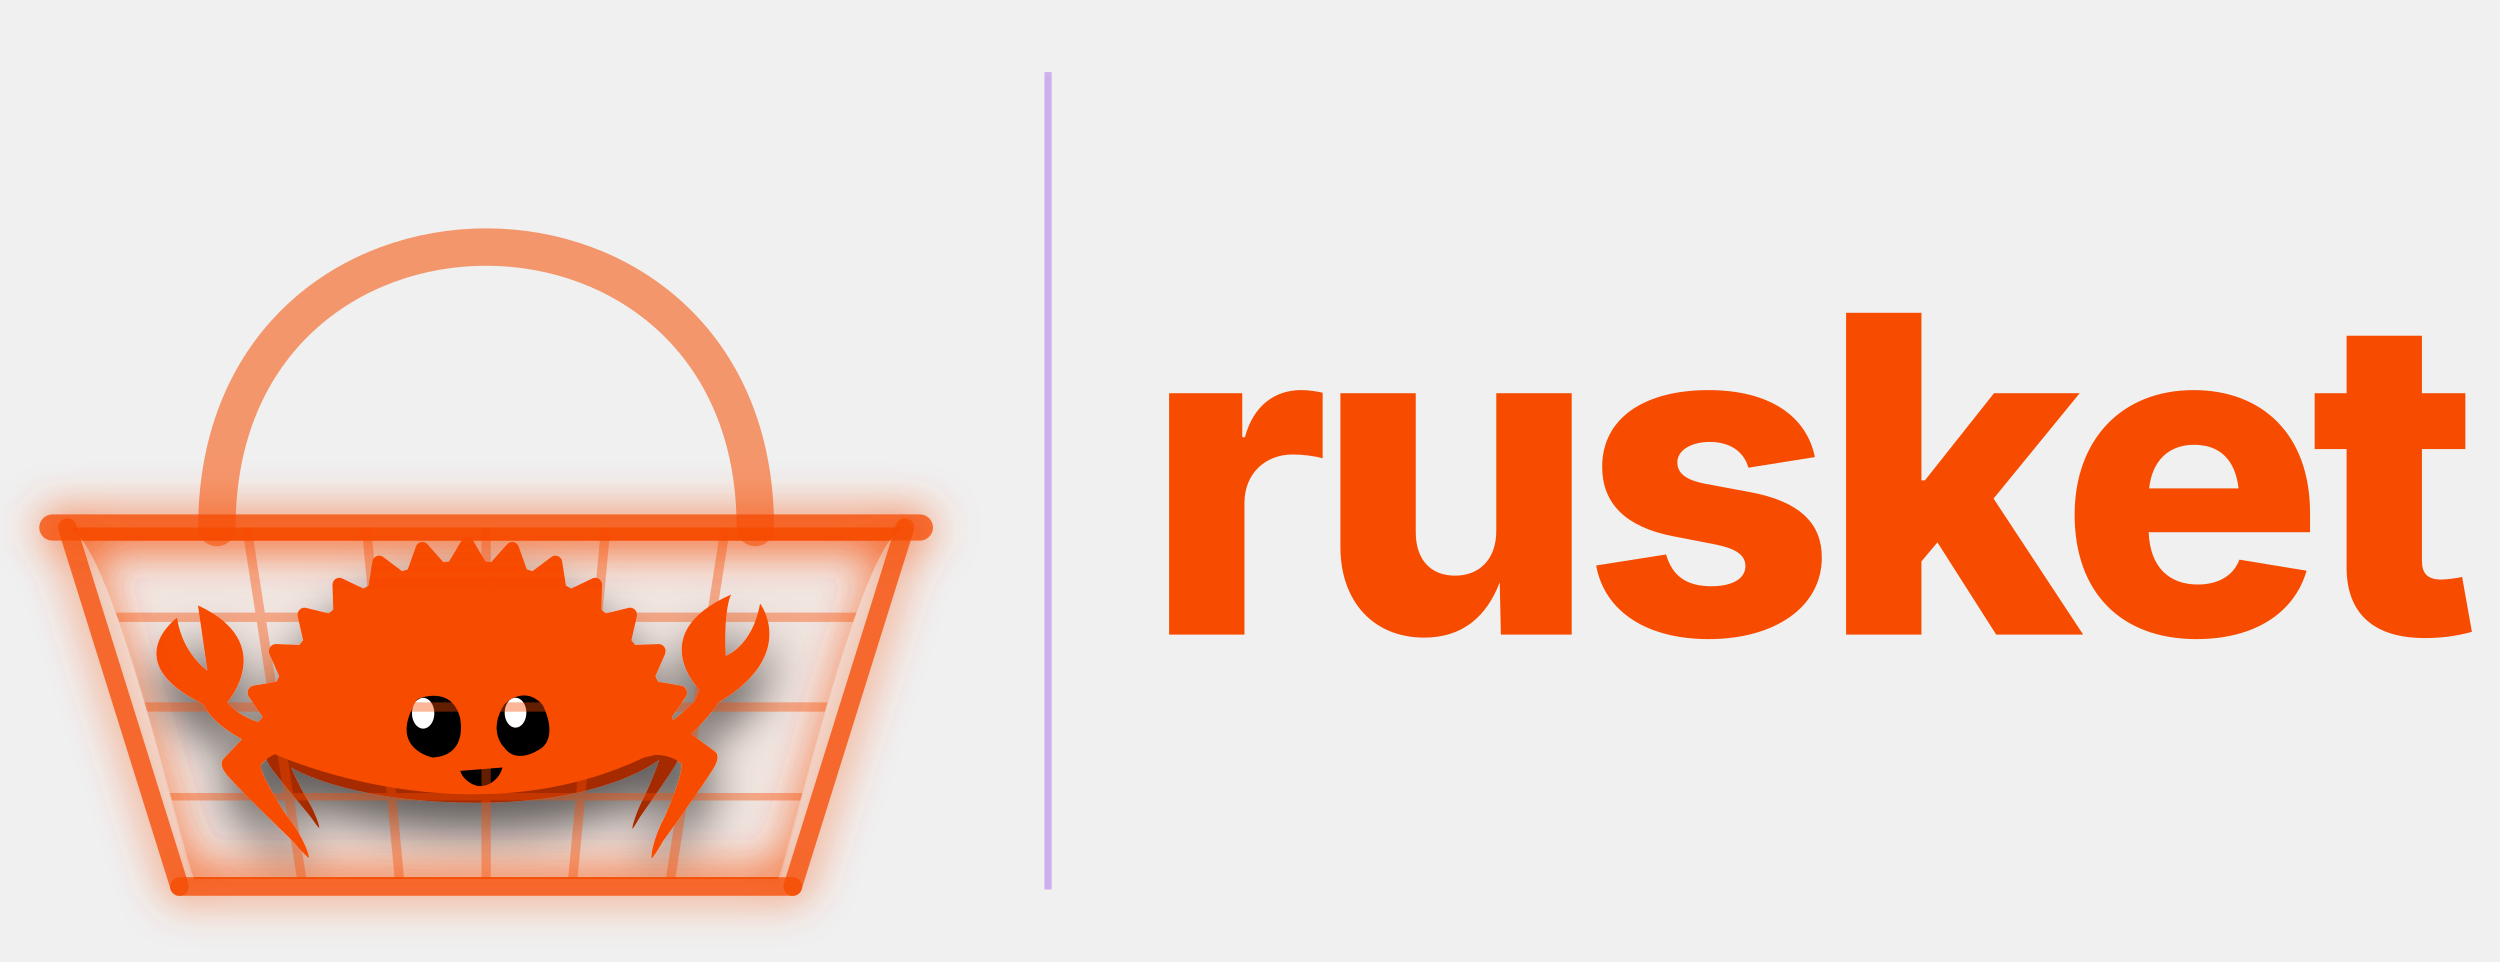
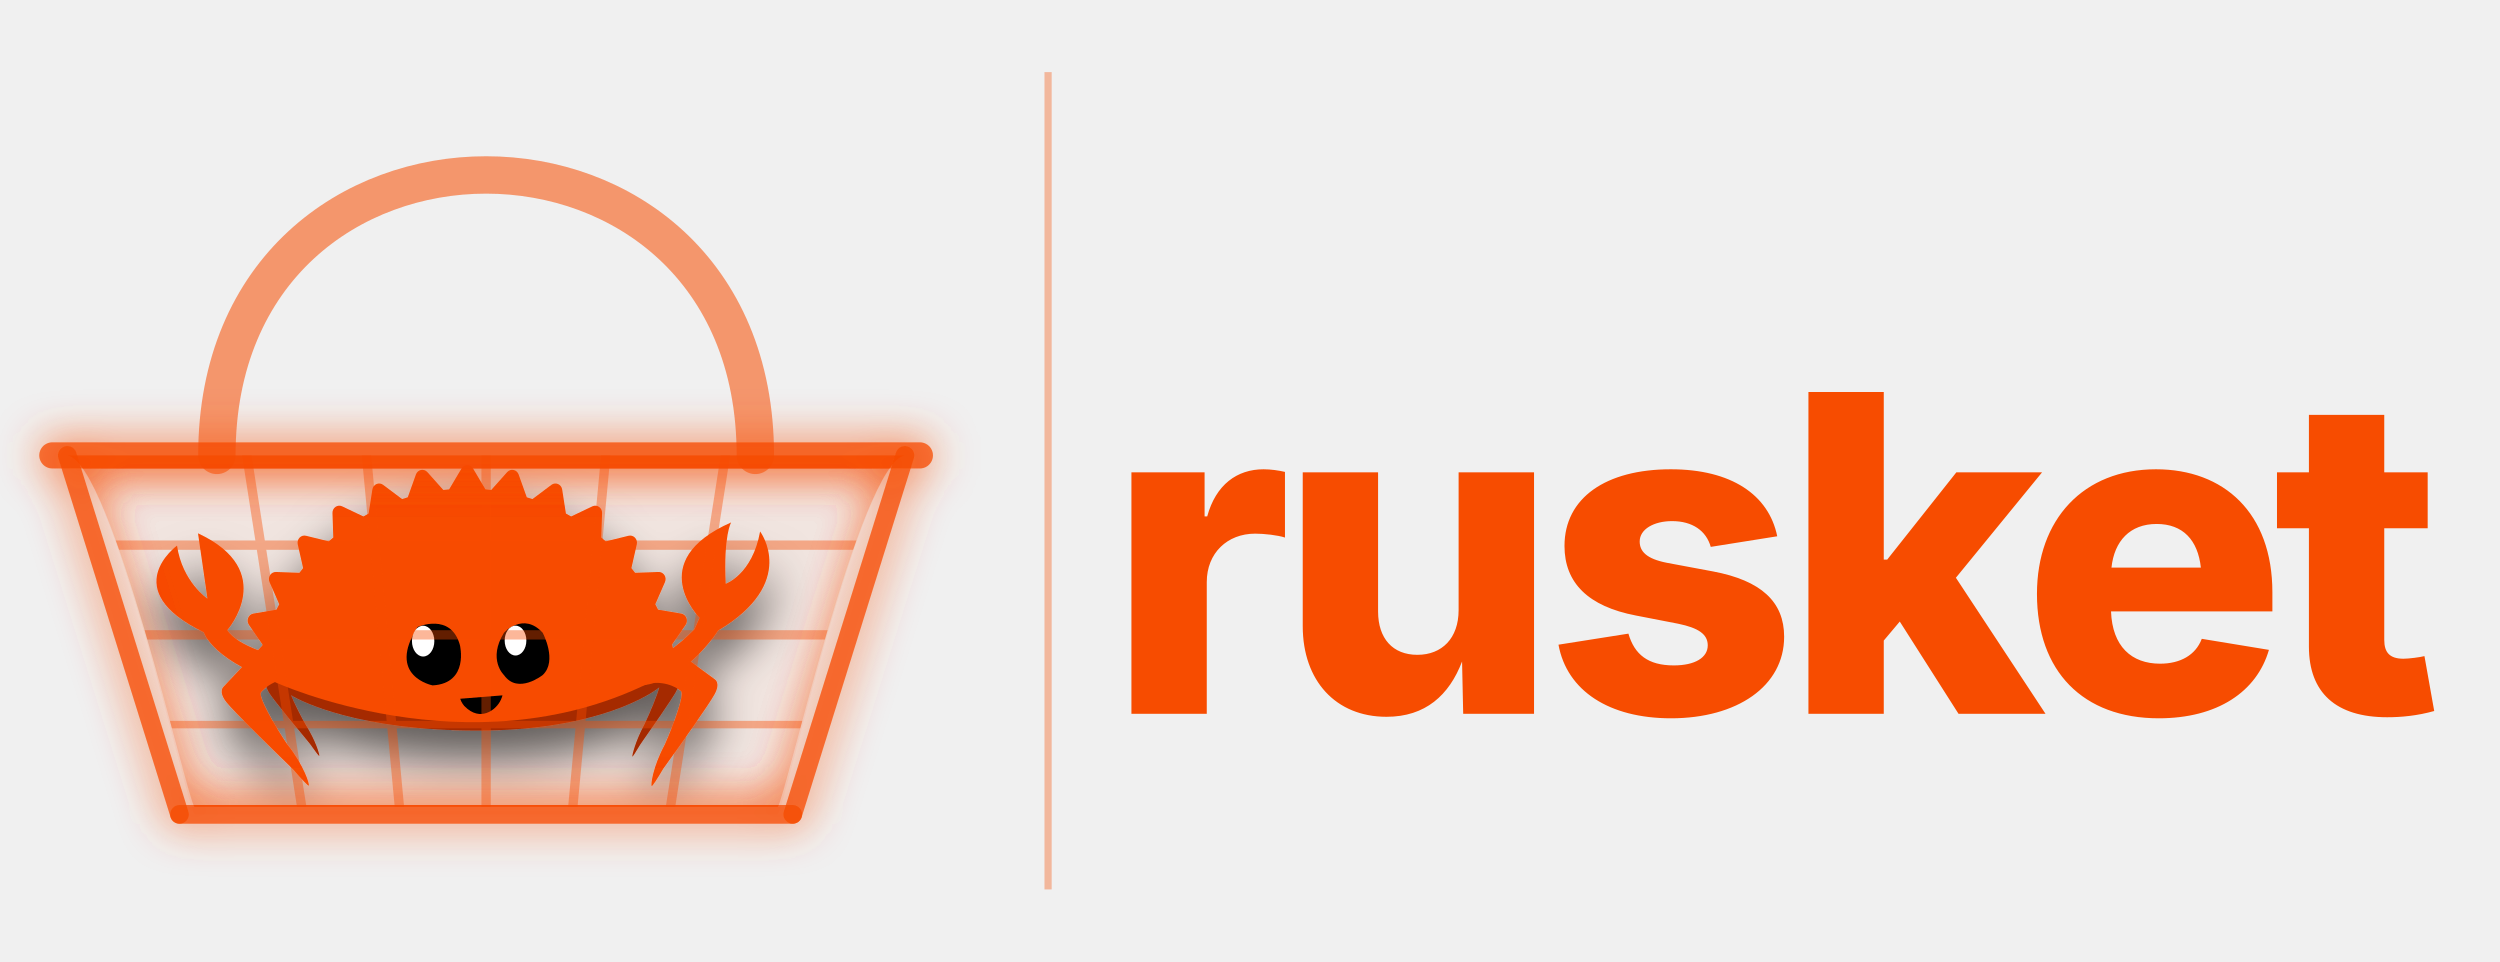
<svg xmlns="http://www.w3.org/2000/svg" viewBox="0 0 520 200" width="100%" height="100%">
  <defs>
    

  </defs>
-   <svg x="0" y="10" width="210" height="180" viewBox="100 75 270 225" overflow="visible">
+   <svg x="0" y="-5" width="210" height="180" viewBox="100 75 270 225" overflow="visible">
    <defs>
      <filter id="glow9" x="-20%" y="-20%" width="140%" height="140%">
        <feGaussianBlur stdDeviation="6" result="blur" />
        <feMerge>
          <feMergeNode in="blur" />
          <feMergeNode in="SourceGraphic" />
        </feMerge>
      </filter>
      <filter id="shadow9" x="-50%" y="-50%" width="200%" height="200%">
        <feDropShadow dx="0" dy="8" stdDeviation="6" flood-color="#000000" flood-opacity="0.6" />
      </filter>
      <clipPath id="clip9">
        <path d="M 118,200 C 130,202 150,292 152,294 L 308,294 C 310,292 330,202 342,200 Z" />
      </clipPath>
    </defs>
    <style>
      .f9 { animation: bobble9 3s infinite ease-in-out; transform-origin: 230px 150px; }
      .b9 { animation: pg9 4s infinite alternate ease-in-out; }
      @keyframes bobble9 {
        0%   { transform: translateY(0px) rotate(0deg); }
        50%  { transform: translateY(-8px) rotate(1deg); }
        100% { transform: translateY(0px) rotate(0deg); }
      }
      @keyframes pg9 {
        0%   { stroke: #F74C00; }
        100% { stroke: #F74C00; filter: drop-shadow(0 0 8px #F74C00); }
      }
    </style>
    <path d="M 158 200 C 158 100, 302 100, 302 200" fill="none" stroke="#F74C00" opacity="0.55" stroke-width="10" stroke-linecap="round" />
    <path d="M 118,200 C 130,202 150,294 152,296 L 308,296 C 310,294 330,202 342,200 Z" fill="#F74C00" fill-opacity="0.07" stroke="none" />
    <g clip-path="url(#clip9)">
      <g class="f9" filter="url(#shadow9)">
        <g transform="translate(140, 190) scale(0.14)">
          <g transform="matrix(1,0,0,1,1009.4,506.362)">
            <path d="M0,-7.203L-12.072,-32.209C-12.009,-33.156 -11.961,-34.107 -11.961,-35.062C-11.961,-63.408 -41.439,-89.533 -91.03,-110.451L-91.03,-93.058C-95.866,-94.977 -100.901,-96.845 -106.147,-98.651L-106.147,-106.759C-177.021,-132.319 -282.53,-148.537 -400.388,-148.537C-503.361,-148.537 -596.917,-136.157 -666.179,-115.983L-666.179,-87.737L-666.181,-87.737L-666.181,-121.925C-737.141,-99.375 -781.135,-68.048 -781.135,-33.41C-781.135,-27.95 -780.034,-22.572 -777.918,-17.297L-785.146,-4.43C-785.146,-4.43 -790.938,3.082 -780.74,18.932C-771.746,32.909 -726.692,87.617 -702.913,116.267C-692.699,130.954 -685.772,140.001 -685.167,139.126C-684.212,137.74 -691.518,110.165 -711.802,78.703C-721.268,61.808 -732.57,39.42 -739.356,22.884C-720.414,34.874 -609.126,90.913 -382.124,90.685C-150.13,90.453 -47.009,17.834 -35.691,7.948C-39.646,23.837 -53.159,55.981 -63.936,78.586C-81.642,110.917 -88.056,139.064 -87.232,140.456C-86.708,141.334 -80.667,132.015 -71.756,116.913C-51.025,87.37 -11.739,30.974 -3.889,16.608C5.007,0.323 0,-7.203 0,-7.203" style="fill:rgb(165,43,0);fill-rule:nonzero;" />
          </g>
          <g transform="matrix(1,0,0,1,1079.49,294.885)">
            <path d="M0,204.135L-79.343,145.689C-80.088,143.089 -80.833,140.488 -81.603,137.908L-55.541,100.154C-52.881,96.314 -52.345,91.322 -54.072,86.943C-55.803,82.585 -59.587,79.461 -64.062,78.696L-108.128,71.217C-109.837,67.732 -111.626,64.301 -113.422,60.898L-94.907,18.51C-93.004,14.193 -93.402,9.175 -95.929,5.256C-98.446,1.319 -102.715,-0.981 -107.267,-0.802L-151.991,0.823C-154.306,-2.193 -156.658,-5.18 -159.058,-8.114L-148.78,-53.546C-147.738,-58.158 -149.054,-62.989 -152.267,-66.34C-155.462,-69.679 -160.105,-71.062 -164.52,-69.979L-208.082,-59.27C-210.902,-61.763 -213.77,-64.223 -216.67,-66.635L-215.103,-113.276C-214.935,-117.997 -217.136,-122.484 -220.915,-125.105C-224.692,-127.741 -229.485,-128.137 -233.616,-126.179L-274.254,-106.858C-277.527,-108.736 -280.819,-110.595 -284.146,-112.395L-291.327,-158.356C-292.056,-163.012 -295.051,-166.968 -299.246,-168.774C-303.431,-170.591 -308.222,-170.002 -311.894,-167.238L-348.126,-140.053C-351.695,-141.238 -355.279,-142.373 -358.905,-143.46L-374.522,-187.045C-376.11,-191.488 -379.772,-194.751 -384.238,-195.669C-388.688,-196.578 -393.266,-195.037 -396.352,-191.589L-426.851,-157.47C-430.536,-157.893 -434.228,-158.28 -437.927,-158.601L-461.476,-198.277C-463.86,-202.295 -468.073,-204.741 -472.615,-204.741C-477.144,-204.741 -481.365,-202.295 -483.733,-198.277L-507.288,-158.601C-510.989,-158.28 -514.696,-157.893 -518.376,-157.47L-548.875,-191.589C-551.965,-195.037 -556.559,-196.578 -560.997,-195.669C-565.457,-194.739 -569.125,-191.488 -570.704,-187.045L-586.333,-143.46C-589.954,-142.373 -593.538,-141.23 -597.113,-140.053L-633.333,-167.238C-637.016,-170.012 -641.811,-170.599 -646.001,-168.774C-650.182,-166.968 -653.189,-163.012 -653.914,-158.356L-661.1,-112.395C-664.422,-110.595 -667.714,-108.746 -670.995,-106.858L-711.629,-126.179C-715.756,-128.145 -720.574,-127.741 -724.333,-125.105C-728.106,-122.484 -730.313,-117.997 -730.143,-113.276L-728.581,-66.635C-731.475,-64.223 -734.337,-61.763 -737.172,-59.27L-780.726,-69.979C-785.149,-71.053 -789.788,-69.679 -792.991,-66.34C-796.212,-62.989 -797.517,-58.158 -796.482,-53.546L-786.225,-8.114C-788.603,-5.169 -790.958,-2.193 -793.267,0.823L-837.991,-0.802C-842.504,-0.937 -846.812,1.319 -849.334,5.256C-851.861,9.175 -852.244,14.193 -850.363,18.51L-831.835,60.898C-833.634,64.301 -835.421,67.732 -837.144,71.217L-881.207,78.696C-885.686,79.45 -889.459,82.572 -891.201,86.943C-892.929,91.322 -892.368,96.314 -889.727,100.154L-863.661,137.908C-863.862,138.575 -864.048,139.247 -864.248,139.916L-937.944,218.201C-937.944,218.201 -949.24,227.052 -932.797,247.855C-918.297,266.206 -843.846,338.951 -804.526,377.06C-787.92,396.408 -776.542,408.389 -775.354,407.353C-773.478,405.708 -783.326,370.506 -816.036,329.204C-841.252,292.148 -873.977,235.155 -866.303,228.586C-866.303,228.586 -857.574,217.505 -840.061,209.529C-839.42,210.041 -840.723,209.022 -840.061,209.529C-840.061,209.529 -470.466,380.02 -127.632,212.413C-88.468,205.388 -64.759,226.368 -64.759,226.368C-56.583,231.108 -77.755,289.712 -95.166,328.505C-118.845,372.555 -122.317,406.927 -120.31,408.119C-119.042,408.876 -110.427,395.766 -98.138,374.902C-67.814,332.649 -10.492,252.1 0,232.534C11.895,210.352 0,204.135 0,204.135" style="fill:rgb(247,76,0);fill-rule:nonzero;" />
          </g>
          <g transform="matrix(1,0,0,1,917.896,244.679)">
            <path d="M0,232.466C0,232.466 53.179,230 123.032,159.004L132.93,137.025C132.93,137.025 24.513,29.177 193.048,-45.266C193.048,-45.266 178.293,-21.154 182.622,72.006C182.622,72.006 233.437,54.357 248.336,-27.934C248.336,-27.934 322.456,69.79 167.834,161.443C167.834,161.443 95.294,277.732 -6.971,266.593L0,232.466Z" style="fill:rgb(247,76,0);fill-rule:nonzero;" />
          </g>
          <g transform="matrix(1,0,0,1,676.997,488.361)">
            <path d="M0,-78.192C0,-78.192 36.935,-118.635 73.871,-78.192C73.871,-78.192 102.893,-24.265 73.871,2.695C73.871,2.695 26.384,40.443 0,2.695C0,2.695 -31.658,-26.964 0,-78.192" style="fill-rule:nonzero;" />
          </g>
          <g transform="matrix(1,0,0,1,719.761,425.169)">
            <path d="M0,0.004C0,15.75 -9.282,28.518 -20.732,28.518C-32.18,28.518 -41.462,15.75 -41.462,0.004C-41.462,-15.746 -32.18,-28.514 -20.732,-28.514C-9.282,-28.514 0,-15.746 0,0.004" style="fill:white;fill-rule:nonzero;" />
          </g>
          <g transform="matrix(1,0,0,1,512.148,482.736)">
            <path d="M0,-83.609C0,-83.609 63.355,-111.661 80.648,-49.047C80.648,-49.047 98.762,23.933 28.618,28.052C28.618,28.052 -60.826,10.824 0,-83.609" style="fill-rule:nonzero;" />
          </g>
          <g transform="matrix(1,0,0,1,543.968,426.204)">
            <path d="M0,0.002C0,16.241 -9.572,29.411 -21.381,29.411C-33.185,29.411 -42.76,16.241 -42.76,0.002C-42.76,-16.242 -33.185,-29.409 -21.381,-29.409C-9.572,-29.409 0,-16.242 0,0.002" style="fill:white;fill-rule:nonzero;" />
          </g>
          <g transform="matrix(1,0,0,1,593.317,576.574)">
            <path d="M0,-40.271L80.796,-46.755C80.796,-46.755 78.058,-33.749 67.517,-23.986C67.517,-23.986 39.727,6.484 7.844,-26.519C7.844,-26.519 2.627,-32.148 0,-40.271" style="fill-rule:nonzero;" />
          </g>
          <g transform="matrix(1,0,0,1,269.796,270.778)">
            <path d="M0,190.741C-0.667,190.741 -1.321,190.79 -1.973,190.842C-28.207,184.871 -101.946,165.657 -121.437,134.479C-121.437,134.479 -22.21,21.607 -177.297,-50.54L-159.24,74.338C-159.24,74.338 -207.049,42.389 -217.366,-27.008C-217.366,-27.008 -333.789,57.486 -165.982,138.466C-165.982,138.466 -150.762,195.653 -4.633,241.281L-4.526,240.846C-3.055,241.118 -1.549,241.281 0,241.281C13.808,241.281 25.003,229.969 25.003,216.01C25.003,202.054 13.808,190.741 0,190.741" style="fill:rgb(247,76,0);fill-rule:nonzero;" />
          </g>
        </g>
      </g>
    </g>
    <polygon points="120,200 150,290 310,290 340,200" fill="none" />
    <g clip-path="url(#clip9)">
      <g filter="url(#glow9)">
        <line x1="114" y1="200" x2="346" y2="200" stroke="#F74C00" stroke-width="7" stroke-linecap="round" opacity="0.75" />
        <line x1="148" y1="296" x2="312" y2="296" stroke="#F74C00" stroke-width="5" stroke-linecap="round" opacity="0.75" />
        <line x1="118" y1="200" x2="148" y2="296" stroke="#F74C00" stroke-width="5" stroke-linecap="round" opacity="0.75" />
        <line x1="342" y1="200" x2="312" y2="296" stroke="#F74C00" stroke-width="5" stroke-linecap="round" opacity="0.75" />
      </g>
      <g stroke="#F74C00" stroke-linecap="round" opacity="0.4">
        <line x1="120" y1="224" x2="340" y2="224" stroke-width="2.5" />
        <line x1="124" y1="248" x2="336" y2="248" stroke-width="2.5" />
        <line x1="130" y1="272" x2="330" y2="272" stroke-width="2" />
        <line x1="166" y1="200" x2="181" y2="296" stroke-width="2.5" />
        <line x1="198" y1="200" x2="207" y2="296" stroke-width="2.5" />
        <line x1="230" y1="200" x2="230" y2="296" stroke-width="2.5" />
        <line x1="262" y1="200" x2="253" y2="296" stroke-width="2.5" />
        <line x1="294" y1="200" x2="279" y2="296" stroke-width="2.5" />
      </g>
    </g>
    <g filter="url(#glow9)">
      <line x1="114" y1="200" x2="346" y2="200" stroke="#F74C00" stroke-width="7" stroke-linecap="round" opacity="0.75" />
      <line x1="148" y1="296" x2="312" y2="296" stroke="#F74C00" stroke-width="5" stroke-linecap="round" opacity="0.75" />
      <line x1="118" y1="200" x2="148" y2="296" stroke="#F74C00" stroke-width="5" stroke-linecap="round" opacity="0.75" />
      <line x1="342" y1="200" x2="312" y2="296" stroke="#F74C00" stroke-width="5" stroke-linecap="round" opacity="0.75" />
    </g>
  </svg>
-   <line x1="218" y1="15" x2="218" y2="185" stroke="#9333EA" stroke-width="1.5" opacity="0.35" />
-   <text x="238" y="132" font-family="Inter, system-ui, -apple-system, sans-serif" font-weight="800" font-size="92px" fill="#F74C00" letter-spacing="-3px">rusket</text>
+   <line x1="218" y1="15" x2="218" y2="185" stroke="#F74C00" stroke-width="1.5" opacity="0.35" />
+   <text x="369" y="115" font-family="Inter, system-ui, -apple-system, sans-serif" font-weight="800" font-size="92px" fill="#F74C00" letter-spacing="-3px" text-anchor="middle" dominant-baseline="central">rusket</text>
</svg>
